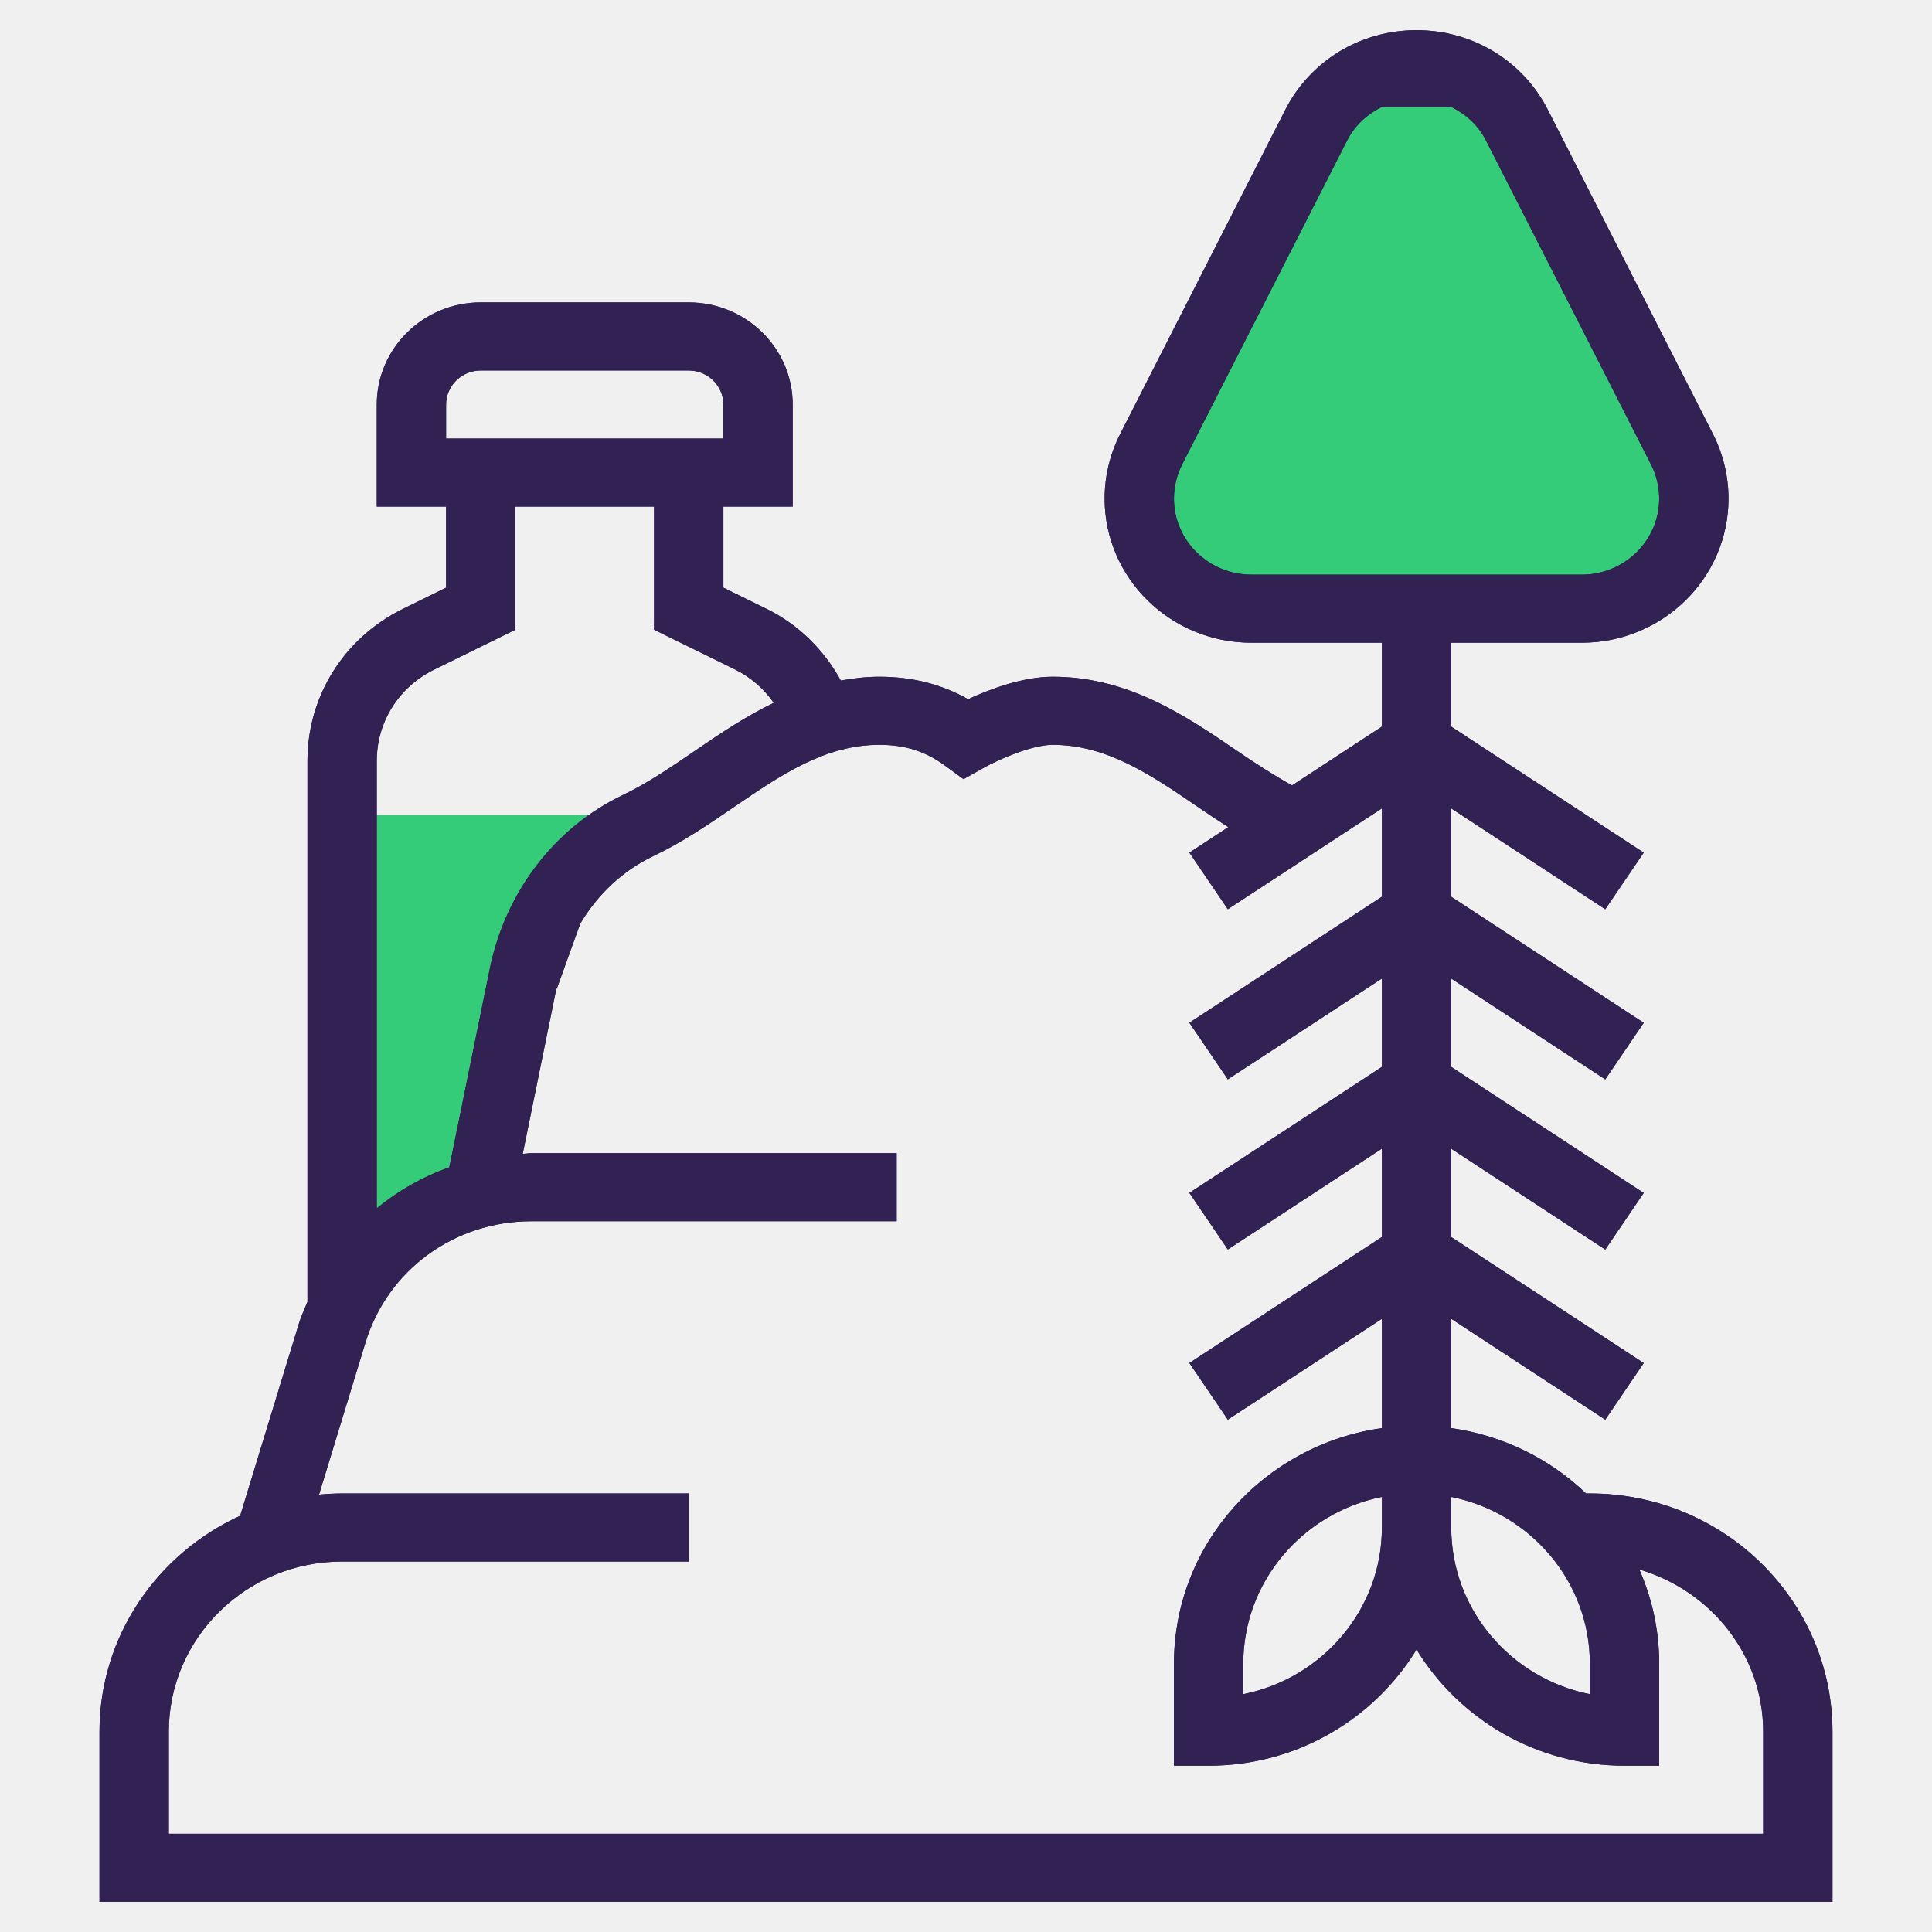
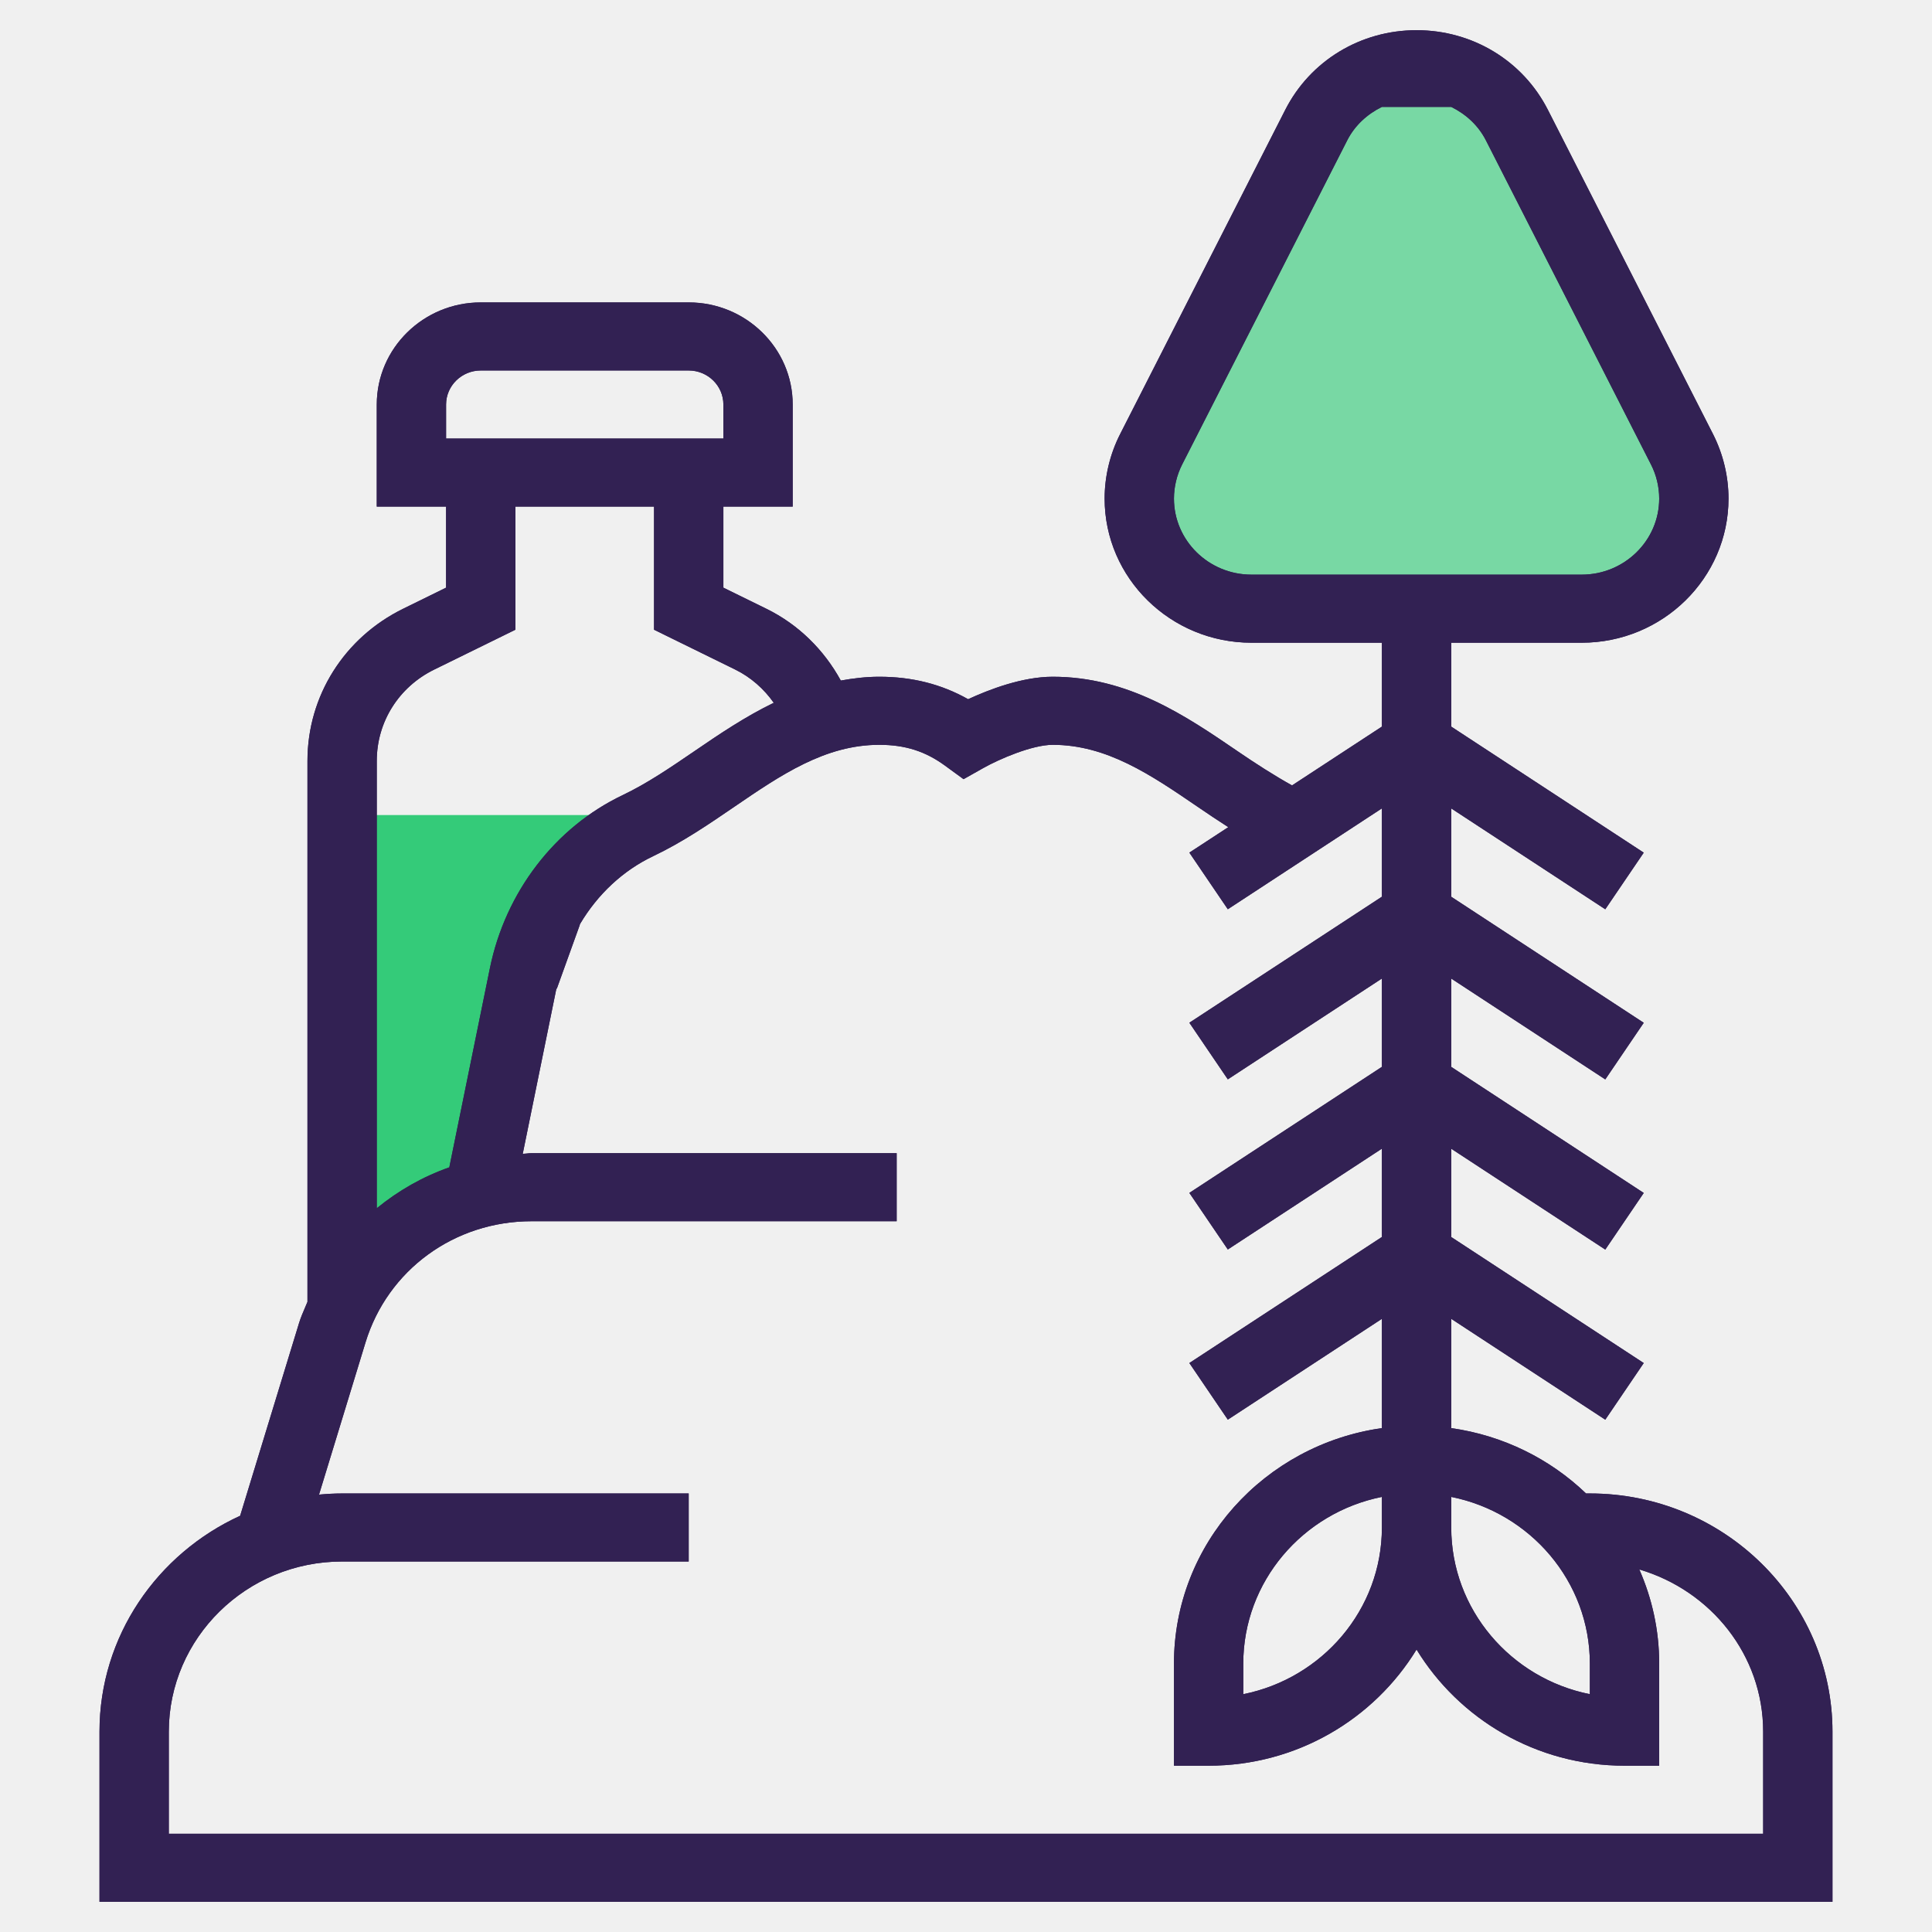
<svg xmlns="http://www.w3.org/2000/svg" width="64" height="64" viewBox="0 0 64 64" fill="none">
  <path d="M11 44V27H22C21.737 27.164 21.463 27.304 21.189 27.433C19.125 28.417 17.705 30.372 17.252 32.573L15.772 39.879L15.784 40.09C13.684 40.605 11.919 42.033 11.012 44H11Z" fill="#34CB79" />
-   <path d="M43.909 2.562L48.515 2L56 16.062V18.312L54.273 20H38.151L37 17.75L37.576 13.812L43.909 2.562Z" fill="#34CB79" />
+   <path d="M43.909 2.562L48.515 2L56 16.062V18.312L54.273 20H38.151L37 17.75L37.576 13.812L43.909 2.562Z" fill="#34CB79A1" />
  <mask id="path-4-inside-1" fill="white">
    <path fill-rule="evenodd" clip-rule="evenodd" d="M52.666 49.473C57.098 49.473 60.703 53.013 60.703 57.364V60.745V63H3.296L3.296 60.745V57.364C3.296 54.198 5.209 51.469 7.955 50.212L9.908 43.823C9.963 43.646 10.034 43.48 10.106 43.313C10.132 43.251 10.159 43.189 10.185 43.126V25.205C10.185 23.056 11.401 21.124 13.358 20.164L14.777 19.467V16.782H12.481V13.4C12.481 11.536 14.027 10.018 15.925 10.018H22.814C24.713 10.018 26.259 11.536 26.259 13.4V16.782H23.963V19.467L25.383 20.164C26.45 20.686 27.294 21.525 27.853 22.544C28.261 22.471 28.681 22.418 29.127 22.418C30.215 22.418 31.184 22.663 32.071 23.162C32.755 22.845 33.863 22.418 34.872 22.418C37.384 22.418 39.294 23.723 40.981 24.874L40.983 24.876C41.6 25.297 42.196 25.681 42.8 26.018L45.777 24.07V21.291H41.456C38.774 21.291 36.592 19.149 36.592 16.516C36.592 15.778 36.77 15.04 37.105 14.381L42.575 3.64C43.404 2.011 45.071 1 46.925 1C48.78 1 50.447 2.011 51.276 3.639L56.746 14.38C57.081 15.04 57.259 15.778 57.259 16.516C57.259 19.149 55.078 21.291 52.395 21.291H48.074V24.07L54.451 28.245L53.177 30.121L48.074 26.78V29.706L54.451 33.881L53.177 35.757L48.074 32.416V35.342L54.451 39.518L53.177 41.394L48.074 38.053V40.978L54.451 45.153L53.177 47.029L48.074 43.688V47.308C49.799 47.552 51.349 48.33 52.54 49.473H52.666ZM39.159 15.389C38.983 15.737 38.889 16.127 38.889 16.516C38.889 17.906 40.04 19.036 41.456 19.036H52.395C53.811 19.036 54.963 17.906 54.963 16.516C54.963 16.127 54.87 15.737 54.692 15.389L49.222 4.648C48.968 4.15 48.557 3.78 48.074 3.541H45.777C45.294 3.78 44.883 4.15 44.629 4.648L39.159 15.389ZM52.666 56.122V55.109C52.666 52.387 50.69 50.11 48.074 49.587V50.6C48.074 53.321 50.05 55.599 52.666 56.122ZM41.185 56.122C43.801 55.599 45.777 53.322 45.777 50.6V49.587C43.161 50.11 41.185 52.387 41.185 55.109V56.122ZM15.925 12.273C15.293 12.273 14.777 12.779 14.777 13.4V14.527H23.963V13.4C23.963 12.779 23.447 12.273 22.814 12.273H15.925ZM17.074 20.86L14.385 22.18C13.21 22.756 12.481 23.915 12.481 25.205V40.025C13.194 39.443 14 38.98 14.884 38.67L16.228 32.075C16.743 29.549 18.389 27.403 20.633 26.336C21.44 25.951 22.206 25.428 23.016 24.875C23.822 24.324 24.682 23.741 25.632 23.281C25.306 22.82 24.876 22.436 24.355 22.18L21.666 20.86V16.782H17.074V20.86ZM11.333 51.727C8.168 51.727 5.592 54.256 5.592 57.364V60.745H58.407V57.364C58.407 54.819 56.669 52.688 54.304 51.99C54.726 52.947 54.963 54.001 54.963 55.109V58.491H53.814C50.889 58.491 48.332 56.943 46.925 54.643C45.519 56.943 42.962 58.491 40.037 58.491H38.889V55.109C38.889 51.142 41.888 47.858 45.777 47.308V43.688L40.673 47.028L39.399 45.152L45.777 40.977V38.051L40.673 41.391L39.399 39.516L45.777 35.341V32.415L40.673 35.755L39.399 33.879L45.777 29.705V26.779L40.673 30.12L39.399 28.244L40.689 27.401C40.344 27.178 40.002 26.952 39.672 26.725C38.126 25.669 36.666 24.673 34.872 24.673C34.193 24.673 33.102 25.145 32.574 25.442L31.919 25.811L31.313 25.369C30.657 24.887 29.984 24.673 29.127 24.673C27.334 24.673 25.873 25.669 24.328 26.724C23.48 27.304 22.603 27.903 21.634 28.363C20.633 28.84 19.8 29.625 19.222 30.596L19.222 30.595L19.221 30.598C19.215 30.608 19.209 30.617 19.203 30.627C19.206 30.628 19.208 30.629 19.21 30.629L18.445 32.752C18.441 32.751 18.436 32.749 18.431 32.748L17.316 38.223C17.361 38.221 17.404 38.216 17.448 38.212C17.5 38.206 17.552 38.2 17.606 38.2H29.703V40.455H17.606C15.052 40.455 12.842 42.069 12.108 44.471L10.568 49.511C10.821 49.488 11.075 49.473 11.333 49.473H22.814V51.727H11.333Z" />
  </mask>
  <path fill-rule="evenodd" clip-rule="evenodd" d="M52.666 49.473C57.098 49.473 60.703 53.013 60.703 57.364V60.745V63H3.296L3.296 60.745V57.364C3.296 54.198 5.209 51.469 7.955 50.212L9.908 43.823C9.963 43.646 10.034 43.48 10.106 43.313C10.132 43.251 10.159 43.189 10.185 43.126V25.205C10.185 23.056 11.401 21.124 13.358 20.164L14.777 19.467V16.782H12.481V13.4C12.481 11.536 14.027 10.018 15.925 10.018H22.814C24.713 10.018 26.259 11.536 26.259 13.4V16.782H23.963V19.467L25.383 20.164C26.45 20.686 27.294 21.525 27.853 22.544C28.261 22.471 28.681 22.418 29.127 22.418C30.215 22.418 31.184 22.663 32.071 23.162C32.755 22.845 33.863 22.418 34.872 22.418C37.384 22.418 39.294 23.723 40.981 24.874L40.983 24.876C41.6 25.297 42.196 25.681 42.8 26.018L45.777 24.07V21.291H41.456C38.774 21.291 36.592 19.149 36.592 16.516C36.592 15.778 36.77 15.04 37.105 14.381L42.575 3.64C43.404 2.011 45.071 1 46.925 1C48.78 1 50.447 2.011 51.276 3.639L56.746 14.38C57.081 15.04 57.259 15.778 57.259 16.516C57.259 19.149 55.078 21.291 52.395 21.291H48.074V24.07L54.451 28.245L53.177 30.121L48.074 26.78V29.706L54.451 33.881L53.177 35.757L48.074 32.416V35.342L54.451 39.518L53.177 41.394L48.074 38.053V40.978L54.451 45.153L53.177 47.029L48.074 43.688V47.308C49.799 47.552 51.349 48.33 52.54 49.473H52.666ZM39.159 15.389C38.983 15.737 38.889 16.127 38.889 16.516C38.889 17.906 40.04 19.036 41.456 19.036H52.395C53.811 19.036 54.963 17.906 54.963 16.516C54.963 16.127 54.87 15.737 54.692 15.389L49.222 4.648C48.968 4.15 48.557 3.78 48.074 3.541H45.777C45.294 3.78 44.883 4.15 44.629 4.648L39.159 15.389ZM52.666 56.122V55.109C52.666 52.387 50.69 50.11 48.074 49.587V50.6C48.074 53.321 50.05 55.599 52.666 56.122ZM41.185 56.122C43.801 55.599 45.777 53.322 45.777 50.6V49.587C43.161 50.11 41.185 52.387 41.185 55.109V56.122ZM15.925 12.273C15.293 12.273 14.777 12.779 14.777 13.4V14.527H23.963V13.4C23.963 12.779 23.447 12.273 22.814 12.273H15.925ZM17.074 20.86L14.385 22.18C13.21 22.756 12.481 23.915 12.481 25.205V40.025C13.194 39.443 14 38.98 14.884 38.67L16.228 32.075C16.743 29.549 18.389 27.403 20.633 26.336C21.44 25.951 22.206 25.428 23.016 24.875C23.822 24.324 24.682 23.741 25.632 23.281C25.306 22.82 24.876 22.436 24.355 22.18L21.666 20.86V16.782H17.074V20.86ZM11.333 51.727C8.168 51.727 5.592 54.256 5.592 57.364V60.745H58.407V57.364C58.407 54.819 56.669 52.688 54.304 51.99C54.726 52.947 54.963 54.001 54.963 55.109V58.491H53.814C50.889 58.491 48.332 56.943 46.925 54.643C45.519 56.943 42.962 58.491 40.037 58.491H38.889V55.109C38.889 51.142 41.888 47.858 45.777 47.308V43.688L40.673 47.028L39.399 45.152L45.777 40.977V38.051L40.673 41.391L39.399 39.516L45.777 35.341V32.415L40.673 35.755L39.399 33.879L45.777 29.705V26.779L40.673 30.12L39.399 28.244L40.689 27.401C40.344 27.178 40.002 26.952 39.672 26.725C38.126 25.669 36.666 24.673 34.872 24.673C34.193 24.673 33.102 25.145 32.574 25.442L31.919 25.811L31.313 25.369C30.657 24.887 29.984 24.673 29.127 24.673C27.334 24.673 25.873 25.669 24.328 26.724C23.48 27.304 22.603 27.903 21.634 28.363C20.633 28.84 19.8 29.625 19.222 30.596L19.222 30.595L19.221 30.598C19.215 30.608 19.209 30.617 19.203 30.627C19.206 30.628 19.208 30.629 19.21 30.629L18.445 32.752C18.441 32.751 18.436 32.749 18.431 32.748L17.316 38.223C17.361 38.221 17.404 38.216 17.448 38.212C17.5 38.206 17.552 38.2 17.606 38.2H29.703V40.455H17.606C15.052 40.455 12.842 42.069 12.108 44.471L10.568 49.511C10.821 49.488 11.075 49.473 11.333 49.473H22.814V51.727H11.333Z" fill="#322153" />
  <path d="M60.703 63V64H61.703V63H60.703ZM3.296 63L2.296 63L2.296 64H3.296V63ZM3.296 60.745H2.296V60.745L3.296 60.745ZM7.955 50.212L8.371 51.121L8.78 50.934L8.912 50.504L7.955 50.212ZM9.908 43.823L8.953 43.526L8.951 43.53L9.908 43.823ZM10.106 43.313L11.024 43.708L11.024 43.708L10.106 43.313ZM10.185 43.126L11.109 43.508L11.185 43.324V43.126H10.185ZM13.358 20.164L13.799 21.061L13.799 21.061L13.358 20.164ZM14.777 19.467L15.218 20.364L15.777 20.09V19.467H14.777ZM14.777 16.782H15.777V15.782H14.777V16.782ZM12.481 16.782H11.481V17.782H12.481V16.782ZM26.259 16.782V17.782H27.259V16.782H26.259ZM23.963 16.782V15.782H22.963V16.782H23.963ZM23.963 19.467H22.963V20.09L23.522 20.364L23.963 19.467ZM25.383 20.164L24.942 21.061L24.942 21.062L25.383 20.164ZM27.853 22.544L26.976 23.025L27.321 23.655L28.029 23.529L27.853 22.544ZM32.071 23.162L31.58 24.033L32.026 24.285L32.491 24.07L32.071 23.162ZM40.981 24.874L41.545 24.049L41.545 24.048L40.981 24.874ZM40.983 24.876L40.419 25.701L40.419 25.702L40.983 24.876ZM42.8 26.018L42.312 26.891L42.841 27.187L43.348 26.855L42.8 26.018ZM45.777 24.07L46.325 24.906L46.777 24.61V24.07H45.777ZM45.777 21.291H46.777V20.291H45.777V21.291ZM37.105 14.381L36.214 13.927L36.214 13.928L37.105 14.381ZM42.575 3.64L43.466 4.094L43.466 4.094L42.575 3.64ZM51.276 3.639L52.167 3.185L52.167 3.185L51.276 3.639ZM56.746 14.38L57.638 13.927L57.637 13.926L56.746 14.38ZM48.074 21.291V20.291H47.074V21.291H48.074ZM48.074 24.07H47.074V24.61L47.526 24.906L48.074 24.07ZM54.451 28.245L55.278 28.807L55.849 27.965L54.998 27.408L54.451 28.245ZM53.177 30.121L52.629 30.957L53.452 31.496L54.004 30.683L53.177 30.121ZM48.074 26.78L48.621 25.943L47.074 24.93V26.78H48.074ZM48.074 29.706H47.074V30.246L47.526 30.542L48.074 29.706ZM54.451 33.881L55.278 34.443L55.849 33.602L54.998 33.045L54.451 33.881ZM53.177 35.757L52.629 36.594L53.452 37.133L54.004 36.319L53.177 35.757ZM48.074 32.416L48.621 31.579L47.074 30.566V32.416H48.074ZM48.074 35.342H47.074V35.883L47.526 36.179L48.074 35.342ZM54.451 39.518L55.278 40.08L55.849 39.238L54.998 38.681L54.451 39.518ZM53.177 41.394L52.629 42.23L53.452 42.769L54.004 41.955L53.177 41.394ZM48.074 38.053L48.621 37.216L47.074 36.203V38.053H48.074ZM48.074 40.978H47.074V41.519L47.526 41.815L48.074 40.978ZM54.451 45.153L55.278 45.715L55.849 44.873L54.998 44.316L54.451 45.153ZM53.177 47.029L52.629 47.865L53.452 48.404L54.004 47.591L53.177 47.029ZM48.074 43.688L48.621 42.851L47.074 41.838V43.688H48.074ZM48.074 47.308H47.074V48.177L47.934 48.299L48.074 47.308ZM52.54 49.473L51.848 50.194L52.138 50.473H52.54V49.473ZM39.159 15.389L38.268 14.935L38.267 14.937L39.159 15.389ZM54.692 15.389L53.801 15.842L53.801 15.843L54.692 15.389ZM49.222 4.648L50.113 4.194L50.113 4.193L49.222 4.648ZM48.074 3.541L48.517 2.644L48.307 2.541H48.074V3.541ZM45.777 3.541V2.541H45.544L45.334 2.644L45.777 3.541ZM44.629 4.648L43.738 4.193L43.738 4.194L44.629 4.648ZM52.666 56.122L52.47 57.103L53.666 57.342V56.122H52.666ZM48.074 49.587L48.27 48.606L47.074 48.367V49.587H48.074ZM41.185 56.122H40.185V57.342L41.381 57.103L41.185 56.122ZM45.777 49.587H46.777V48.367L45.581 48.606L45.777 49.587ZM14.777 14.527H13.777V15.527H14.777V14.527ZM23.963 14.527V15.527H24.963V14.527H23.963ZM14.385 22.18L14.825 23.078L14.826 23.078L14.385 22.18ZM17.074 20.86L17.514 21.758L18.074 21.484V20.86H17.074ZM12.481 40.025H11.481V42.132L13.113 40.8L12.481 40.025ZM14.884 38.67L15.215 39.614L15.75 39.426L15.864 38.87L14.884 38.67ZM16.228 32.075L15.248 31.876L15.248 31.876L16.228 32.075ZM20.633 26.336L21.063 27.239L21.063 27.238L20.633 26.336ZM23.016 24.875L22.452 24.049L22.452 24.049L23.016 24.875ZM25.632 23.281L26.069 24.18L27.131 23.665L26.448 22.702L25.632 23.281ZM24.355 22.18L24.796 21.283L24.355 22.18ZM21.666 20.86H20.666V21.484L21.226 21.758L21.666 20.86ZM21.666 16.782H22.666V15.782H21.666V16.782ZM17.074 16.782V15.782H16.074V16.782H17.074ZM5.592 60.745H4.592V61.745H5.592V60.745ZM58.407 60.745V61.745H59.407V60.745H58.407ZM54.304 51.99L54.587 51.031L52.52 50.42L53.389 52.393L54.304 51.99ZM54.963 58.491V59.491H55.963V58.491H54.963ZM46.925 54.643L47.779 54.122L46.925 52.727L46.072 54.122L46.925 54.643ZM38.889 58.491H37.889V59.491H38.889V58.491ZM45.777 47.308L45.917 48.299L46.777 48.177V47.308H45.777ZM45.777 43.688H46.777V41.838L45.23 42.851L45.777 43.688ZM40.673 47.028L39.846 47.59L40.398 48.403L41.221 47.864L40.673 47.028ZM39.399 45.152L38.852 44.315L38.001 44.872L38.572 45.714L39.399 45.152ZM45.777 40.977L46.325 41.814L46.777 41.518V40.977H45.777ZM45.777 38.051H46.777V36.202L45.23 37.215L45.777 38.051ZM40.673 41.391L39.846 41.953L40.398 42.766L41.221 42.228L40.673 41.391ZM39.399 39.516L38.852 38.679L38.001 39.236L38.572 40.077L39.399 39.516ZM45.777 35.341L46.325 36.178L46.777 35.882V35.341H45.777ZM45.777 32.415H46.777V30.566L45.23 31.578L45.777 32.415ZM40.673 35.755L39.846 36.317L40.398 37.13L41.221 36.592L40.673 35.755ZM39.399 33.879L38.852 33.042L38.001 33.599L38.572 34.441L39.399 33.879ZM45.777 29.705L46.325 30.541L46.777 30.245V29.705H45.777ZM45.777 26.779H46.777V24.929L45.23 25.942L45.777 26.779ZM40.673 30.12L39.846 30.681L40.398 31.495L41.221 30.956L40.673 30.12ZM39.399 28.244L38.852 27.407L38 27.964L38.572 28.806L39.399 28.244ZM40.689 27.401L41.236 28.238L42.522 27.396L41.232 26.561L40.689 27.401ZM39.672 26.725L40.237 25.901L40.236 25.9L39.672 26.725ZM32.574 25.442L32.084 24.57L32.082 24.571L32.574 25.442ZM31.919 25.811L31.33 26.619L31.85 26.998L32.411 26.682L31.919 25.811ZM31.313 25.369L30.721 26.174L30.724 26.176L31.313 25.369ZM24.328 26.724L23.764 25.898L23.763 25.899L24.328 26.724ZM21.634 28.363L21.205 27.46L21.205 27.46L21.634 28.363ZM19.222 30.596L18.869 31.531L19.653 31.827L20.081 31.107L19.222 30.596ZM19.222 30.595L19.575 29.66L18.625 29.301L18.281 30.257L19.222 30.595ZM19.221 30.598L20.08 31.109L20.129 31.026L20.162 30.936L19.221 30.598ZM19.203 30.627L18.341 30.121L17.711 31.194L18.895 31.578L19.203 30.627ZM19.21 30.629L20.151 30.968L20.5 29.998L19.52 29.678L19.21 30.629ZM18.445 32.752L18.147 33.706L19.062 33.993L19.386 33.091L18.445 32.752ZM18.431 32.748L18.726 31.792L17.671 31.466L17.451 32.548L18.431 32.748ZM17.316 38.223L16.336 38.023L16.083 39.264L17.349 39.222L17.316 38.223ZM17.448 38.212L17.339 37.218L17.339 37.218L17.448 38.212ZM29.703 38.2H30.703V37.2H29.703V38.2ZM29.703 40.455V41.455H30.703V40.455H29.703ZM12.108 44.471L11.151 44.179L11.151 44.179L12.108 44.471ZM10.568 49.511L9.612 49.219L9.176 50.646L10.662 50.507L10.568 49.511ZM22.814 49.473H23.814V48.473H22.814V49.473ZM22.814 51.727V52.727H23.814V51.727H22.814ZM61.703 57.364C61.703 52.443 57.633 48.473 52.666 48.473V50.473C56.563 50.473 59.703 53.582 59.703 57.364H61.703ZM61.703 60.745V57.364H59.703V60.745H61.703ZM61.703 63V60.745H59.703V63H61.703ZM3.296 64H60.703V62H3.296V64ZM2.296 60.745L2.296 63L4.296 63L4.296 60.745L2.296 60.745ZM2.296 57.364V60.745H4.296V57.364H2.296ZM7.539 49.303C4.46 50.712 2.296 53.782 2.296 57.364H4.296C4.296 54.615 5.957 52.226 8.371 51.121L7.539 49.303ZM8.951 43.53L6.999 49.92L8.912 50.504L10.864 44.115L8.951 43.53ZM9.187 42.918C9.118 43.078 9.026 43.291 8.953 43.526L10.863 44.119C10.9 44.001 10.95 43.882 11.024 43.708L9.187 42.918ZM9.26 42.745C9.238 42.8 9.214 42.855 9.187 42.918L11.024 43.708C11.051 43.647 11.08 43.578 11.109 43.508L9.26 42.745ZM9.185 25.205V43.126H11.185V25.205H9.185ZM12.918 19.266C10.624 20.391 9.185 22.668 9.185 25.205H11.185C11.185 23.445 12.177 21.857 13.799 21.061L12.918 19.266ZM14.337 18.569L12.918 19.266L13.799 21.061L15.218 20.364L14.337 18.569ZM13.777 16.782V19.467H15.777V16.782H13.777ZM12.481 17.782H14.777V15.782H12.481V17.782ZM11.481 13.4V16.782H13.481V13.4H11.481ZM15.925 9.018C13.492 9.018 11.481 10.966 11.481 13.4H13.481C13.481 12.105 14.562 11.018 15.925 11.018V9.018ZM22.814 9.018H15.925V11.018H22.814V9.018ZM27.259 13.4C27.259 10.966 25.248 9.018 22.814 9.018V11.018C24.178 11.018 25.259 12.105 25.259 13.4H27.259ZM27.259 16.782V13.4H25.259V16.782H27.259ZM23.963 17.782H26.259V15.782H23.963V17.782ZM24.963 19.467V16.782H22.963V19.467H24.963ZM25.823 19.266L24.403 18.569L23.522 20.364L24.942 21.061L25.823 19.266ZM28.73 22.064C28.078 20.874 27.085 19.884 25.823 19.266L24.942 21.062C25.814 21.489 26.511 22.177 26.976 23.025L28.73 22.064ZM29.127 21.418C28.602 21.418 28.119 21.48 27.676 21.56L28.029 23.529C28.403 23.462 28.761 23.418 29.127 23.418V21.418ZM32.562 22.291C31.515 21.701 30.374 21.418 29.127 21.418V23.418C30.056 23.418 30.854 23.624 31.58 24.033L32.562 22.291ZM34.872 21.418C33.634 21.418 32.359 21.927 31.651 22.255L32.491 24.07C33.151 23.764 34.093 23.418 34.872 23.418V21.418ZM41.545 24.048C39.888 22.917 37.735 21.418 34.872 21.418V23.418C37.033 23.418 38.701 24.528 40.417 25.7L41.545 24.048ZM41.547 24.05L41.545 24.049L40.416 25.7L40.419 25.701L41.547 24.05ZM43.289 25.146C42.72 24.828 42.151 24.462 41.547 24.05L40.419 25.702C41.05 26.132 41.672 26.533 42.312 26.891L43.289 25.146ZM45.23 23.233L42.253 25.182L43.348 26.855L46.325 24.906L45.23 23.233ZM44.777 21.291V24.07H46.777V21.291H44.777ZM41.456 22.291H45.777V20.291H41.456V22.291ZM35.592 16.516C35.592 19.719 38.239 22.291 41.456 22.291V20.291C39.309 20.291 37.592 18.58 37.592 16.516H35.592ZM36.214 13.928C35.808 14.727 35.592 15.62 35.592 16.516H37.592C37.592 15.937 37.732 15.354 37.997 14.834L36.214 13.928ZM41.684 3.186L36.214 13.927L37.996 14.835L43.466 4.094L41.684 3.186ZM46.925 0C44.702 0 42.687 1.216 41.684 3.186L43.466 4.094C44.122 2.806 45.44 2 46.925 2V0ZM52.167 3.185C51.164 1.216 49.149 0 46.925 0V2C48.411 2 49.73 2.806 50.385 4.093L52.167 3.185ZM57.637 13.926L52.167 3.185L50.385 4.093L55.855 14.834L57.637 13.926ZM58.259 16.516C58.259 15.62 58.043 14.727 57.638 13.927L55.854 14.832C56.119 15.354 56.259 15.937 56.259 16.516H58.259ZM52.395 22.291C55.612 22.291 58.259 19.719 58.259 16.516H56.259C56.259 18.58 54.543 20.291 52.395 20.291V22.291ZM48.074 22.291H52.395V20.291H48.074V22.291ZM49.074 24.07V21.291H47.074V24.07H49.074ZM54.998 27.408L48.621 23.233L47.526 24.906L53.903 29.082L54.998 27.408ZM54.004 30.683L55.278 28.807L53.623 27.683L52.35 29.559L54.004 30.683ZM47.526 27.616L52.629 30.957L53.725 29.284L48.621 25.943L47.526 27.616ZM49.074 29.706V26.78H47.074V29.706H49.074ZM54.998 33.045L48.621 28.869L47.526 30.542L53.903 34.718L54.998 33.045ZM54.004 36.319L55.278 34.443L53.623 33.32L52.35 35.196L54.004 36.319ZM47.526 33.253L52.629 36.594L53.725 34.921L48.621 31.579L47.526 33.253ZM49.074 35.342V32.416H47.074V35.342H49.074ZM54.998 38.681L48.621 34.506L47.526 36.179L53.903 40.354L54.998 38.681ZM54.004 41.955L55.278 40.08L53.623 38.956L52.35 40.832L54.004 41.955ZM47.526 38.889L52.629 42.23L53.725 40.557L48.621 37.216L47.526 38.889ZM49.074 40.978V38.053H47.074V40.978H49.074ZM54.998 44.316L48.621 40.142L47.526 41.815L53.903 45.99L54.998 44.316ZM54.004 47.591L55.278 45.715L53.623 44.591L52.35 46.467L54.004 47.591ZM47.526 44.524L52.629 47.865L53.725 46.192L48.621 42.851L47.526 44.524ZM49.074 47.308V43.688H47.074V47.308H49.074ZM53.233 48.751C51.893 47.465 50.15 46.591 48.213 46.318L47.934 48.299C49.449 48.512 50.806 49.194 51.848 50.194L53.233 48.751ZM52.666 48.473H52.54V50.473H52.666V48.473ZM39.889 16.516C39.889 16.286 39.945 16.051 40.051 15.841L38.267 14.937C38.021 15.423 37.889 15.968 37.889 16.516H39.889ZM41.456 18.036C40.575 18.036 39.889 17.336 39.889 16.516H37.889C37.889 18.475 39.505 20.036 41.456 20.036V18.036ZM52.395 18.036H41.456V20.036H52.395V18.036ZM53.963 16.516C53.963 17.336 53.276 18.036 52.395 18.036V20.036C54.346 20.036 55.963 18.475 55.963 16.516H53.963ZM53.801 15.843C53.907 16.05 53.963 16.284 53.963 16.516H55.963C55.963 15.969 55.832 15.424 55.583 14.934L53.801 15.843ZM48.331 5.101L53.801 15.842L55.583 14.935L50.113 4.194L48.331 5.101ZM47.63 4.437C47.948 4.594 48.188 4.821 48.331 5.102L50.113 4.193C49.748 3.478 49.166 2.965 48.517 2.644L47.63 4.437ZM45.777 4.541H48.074V2.541H45.777V4.541ZM45.52 5.102C45.663 4.821 45.903 4.594 46.221 4.437L45.334 2.644C44.685 2.965 44.103 3.478 43.738 4.193L45.52 5.102ZM40.05 15.842L45.52 5.101L43.738 4.194L38.268 14.935L40.05 15.842ZM51.666 55.109V56.122H53.666V55.109H51.666ZM47.878 50.567C50.049 51.001 51.666 52.886 51.666 55.109H53.666C53.666 51.887 51.331 49.218 48.27 48.606L47.878 50.567ZM49.074 50.6V49.587H47.074V50.6H49.074ZM52.862 55.142C50.691 54.708 49.074 52.822 49.074 50.6H47.074C47.074 53.821 49.409 56.491 52.47 57.103L52.862 55.142ZM44.777 50.6C44.777 52.823 43.16 54.708 40.989 55.142L41.381 57.103C44.442 56.491 46.777 53.822 46.777 50.6H44.777ZM44.777 49.587V50.6H46.777V49.587H44.777ZM42.185 55.109C42.185 52.886 43.802 51.001 45.973 50.567L45.581 48.606C42.52 49.218 40.185 51.887 40.185 55.109H42.185ZM42.185 56.122V55.109H40.185V56.122H42.185ZM15.777 13.4C15.777 13.349 15.828 13.273 15.925 13.273V11.273C14.758 11.273 13.777 12.21 13.777 13.4H15.777ZM15.777 14.527V13.4H13.777V14.527H15.777ZM23.963 13.527H14.777V15.527H23.963V13.527ZM22.963 13.4V14.527H24.963V13.4H22.963ZM22.814 13.273C22.912 13.273 22.963 13.349 22.963 13.4H24.963C24.963 12.21 23.982 11.273 22.814 11.273V13.273ZM15.925 13.273H22.814V11.273H15.925V13.273ZM14.826 23.078L17.514 21.758L16.633 19.963L13.944 21.283L14.826 23.078ZM13.481 25.205C13.481 24.303 13.987 23.489 14.825 23.078L13.945 21.282C12.433 22.023 11.481 23.527 11.481 25.205H13.481ZM13.481 40.025V25.205H11.481V40.025H13.481ZM14.553 37.726C13.554 38.077 12.647 38.599 11.849 39.25L13.113 40.8C13.742 40.287 14.447 39.883 15.215 39.614L14.553 37.726ZM15.248 31.876L13.904 38.47L15.864 38.87L17.208 32.275L15.248 31.876ZM20.203 25.433C17.664 26.641 15.823 29.056 15.248 31.876L17.207 32.275C17.663 30.043 19.115 28.165 21.063 27.239L20.203 25.433ZM22.452 24.049C21.629 24.611 20.928 25.087 20.203 25.433L21.063 27.238C21.953 26.814 22.784 26.245 23.58 25.701L22.452 24.049ZM25.196 22.381C24.17 22.878 23.253 23.502 22.452 24.049L23.58 25.701C24.392 25.146 25.195 24.604 26.069 24.18L25.196 22.381ZM23.914 23.078C24.273 23.254 24.578 23.523 24.816 23.859L26.448 22.702C26.034 22.118 25.48 21.619 24.796 21.283L23.914 23.078ZM21.226 21.758L23.914 23.078L24.796 21.283L22.107 19.963L21.226 21.758ZM20.666 16.782V20.86H22.666V16.782H20.666ZM17.074 17.782H21.666V15.782H17.074V17.782ZM18.074 20.86V16.782H16.074V20.86H18.074ZM6.592 57.364C6.592 54.825 8.703 52.727 11.333 52.727V50.727C7.633 50.727 4.592 53.686 4.592 57.364H6.592ZM6.592 60.745V57.364H4.592V60.745H6.592ZM58.407 59.745H5.592V61.745H58.407V59.745ZM57.407 57.364V60.745H59.407V57.364H57.407ZM54.021 52.949C55.992 53.531 57.407 55.294 57.407 57.364H59.407C59.407 54.343 57.345 51.845 54.587 51.031L54.021 52.949ZM55.963 55.109C55.963 53.857 55.695 52.666 55.22 51.587L53.389 52.393C53.757 53.228 53.963 54.145 53.963 55.109H55.963ZM55.963 58.491V55.109H53.963V58.491H55.963ZM53.814 59.491H54.963V57.491H53.814V59.491ZM46.072 55.165C47.654 57.751 50.529 59.491 53.814 59.491V57.491C51.249 57.491 49.01 56.135 47.779 54.122L46.072 55.165ZM40.037 59.491C43.322 59.491 46.197 57.751 47.779 55.165L46.072 54.122C44.841 56.135 42.602 57.491 40.037 57.491V59.491ZM38.889 59.491H40.037V57.491H38.889V59.491ZM37.889 55.109V58.491H39.889V55.109H37.889ZM45.637 46.318C41.279 46.935 37.889 50.621 37.889 55.109H39.889C39.889 51.664 42.498 48.782 45.917 48.299L45.637 46.318ZM44.777 43.688V47.308H46.777V43.688H44.777ZM41.221 47.864L46.325 44.525L45.23 42.851L40.125 46.191L41.221 47.864ZM38.572 45.714L39.846 47.59L41.5 46.466L40.227 44.59L38.572 45.714ZM45.23 40.141L38.852 44.315L39.947 45.989L46.325 41.814L45.23 40.141ZM44.777 38.051V40.977H46.777V38.051H44.777ZM41.221 42.228L46.325 38.888L45.23 37.215L40.125 40.555L41.221 42.228ZM38.572 40.077L39.846 41.953L41.5 40.83L40.227 38.954L38.572 40.077ZM45.23 34.504L38.852 38.679L39.947 40.352L46.325 36.178L45.23 34.504ZM44.777 32.415V35.341H46.777V32.415H44.777ZM41.221 36.592L46.325 33.252L45.23 31.578L40.125 34.918L41.221 36.592ZM38.572 34.441L39.846 36.317L41.5 35.193L40.227 33.317L38.572 34.441ZM45.23 28.868L38.852 33.042L39.947 34.716L46.325 30.541L45.23 28.868ZM44.777 26.779V29.705H46.777V26.779H44.777ZM41.221 30.956L46.325 27.615L45.23 25.942L40.125 29.283L41.221 30.956ZM38.572 28.806L39.846 30.681L41.5 29.558L40.227 27.682L38.572 28.806ZM40.141 26.564L38.852 27.407L39.947 29.081L41.236 28.238L40.141 26.564ZM39.106 27.55C39.447 27.783 39.796 28.014 40.145 28.24L41.232 26.561C40.892 26.341 40.558 26.121 40.237 25.901L39.106 27.55ZM34.872 25.673C36.304 25.673 37.508 26.458 39.108 27.551L40.236 25.9C38.744 24.88 37.027 23.673 34.872 23.673V25.673ZM33.063 26.314C33.28 26.192 33.636 26.022 34.01 25.885C34.408 25.739 34.715 25.673 34.872 25.673V23.673C34.35 23.673 33.771 23.843 33.322 24.007C32.849 24.18 32.395 24.395 32.084 24.57L33.063 26.314ZM32.411 26.682L33.065 26.312L32.082 24.571L31.428 24.94L32.411 26.682ZM30.724 26.176L31.33 26.619L32.509 25.003L31.902 24.561L30.724 26.176ZM29.127 25.673C29.783 25.673 30.247 25.826 30.721 26.174L31.905 24.563C31.068 23.948 30.184 23.673 29.127 23.673V25.673ZM24.891 27.55C26.491 26.458 27.695 25.673 29.127 25.673V23.673C26.972 23.673 25.255 24.88 23.764 25.898L24.891 27.55ZM22.064 29.266C23.114 28.767 24.054 28.123 24.892 27.549L23.763 25.899C22.907 26.485 22.092 27.038 21.205 27.46L22.064 29.266ZM20.081 31.107C20.565 30.294 21.254 29.652 22.064 29.266L21.205 27.46C20.012 28.028 19.035 28.955 18.363 30.084L20.081 31.107ZM18.868 31.531L18.869 31.531L19.576 29.66L19.575 29.66L18.868 31.531ZM20.162 30.936L20.163 30.934L18.281 30.257L18.28 30.259L20.162 30.936ZM20.066 31.134C20.071 31.125 20.076 31.117 20.08 31.109L18.362 30.086C18.355 30.098 18.348 30.109 18.341 30.121L20.066 31.134ZM19.52 29.678C19.517 29.678 19.515 29.677 19.512 29.676L18.895 31.578C18.896 31.579 18.898 31.579 18.9 31.58L19.52 29.678ZM19.386 33.091L20.151 30.968L18.269 30.291L17.505 32.413L19.386 33.091ZM18.136 33.703C18.14 33.704 18.143 33.705 18.147 33.706L18.744 31.798C18.738 31.796 18.732 31.794 18.726 31.792L18.136 33.703ZM18.296 38.422L19.411 32.947L17.451 32.548L16.336 38.023L18.296 38.422ZM17.339 37.218C17.315 37.22 17.303 37.221 17.292 37.222C17.283 37.223 17.28 37.223 17.282 37.223L17.349 39.222C17.438 39.219 17.519 39.21 17.557 39.206L17.339 37.218ZM17.606 37.2C17.489 37.2 17.383 37.213 17.339 37.218L17.557 39.206C17.571 39.204 17.581 39.203 17.59 39.202C17.598 39.201 17.604 39.201 17.608 39.2C17.616 39.2 17.614 39.2 17.606 39.2V37.2ZM29.703 37.2H17.606V39.2H29.703V37.2ZM30.703 40.455V38.2H28.703V40.455H30.703ZM17.606 41.455H29.703V39.455H17.606V41.455ZM13.064 44.763C13.666 42.792 15.481 41.455 17.606 41.455V39.455C14.622 39.455 12.017 41.346 11.151 44.179L13.064 44.763ZM11.525 49.803L13.064 44.763L11.151 44.179L9.612 49.219L11.525 49.803ZM11.333 48.473C11.036 48.473 10.751 48.49 10.475 48.516L10.662 50.507C10.891 50.485 11.113 50.473 11.333 50.473V48.473ZM22.814 48.473H11.333V50.473H22.814V48.473ZM23.814 51.727V49.473H21.814V51.727H23.814ZM11.333 52.727H22.814V50.727H11.333V52.727Z" fill="#322153" mask="url(#path-4-inside-1)" />
</svg>
